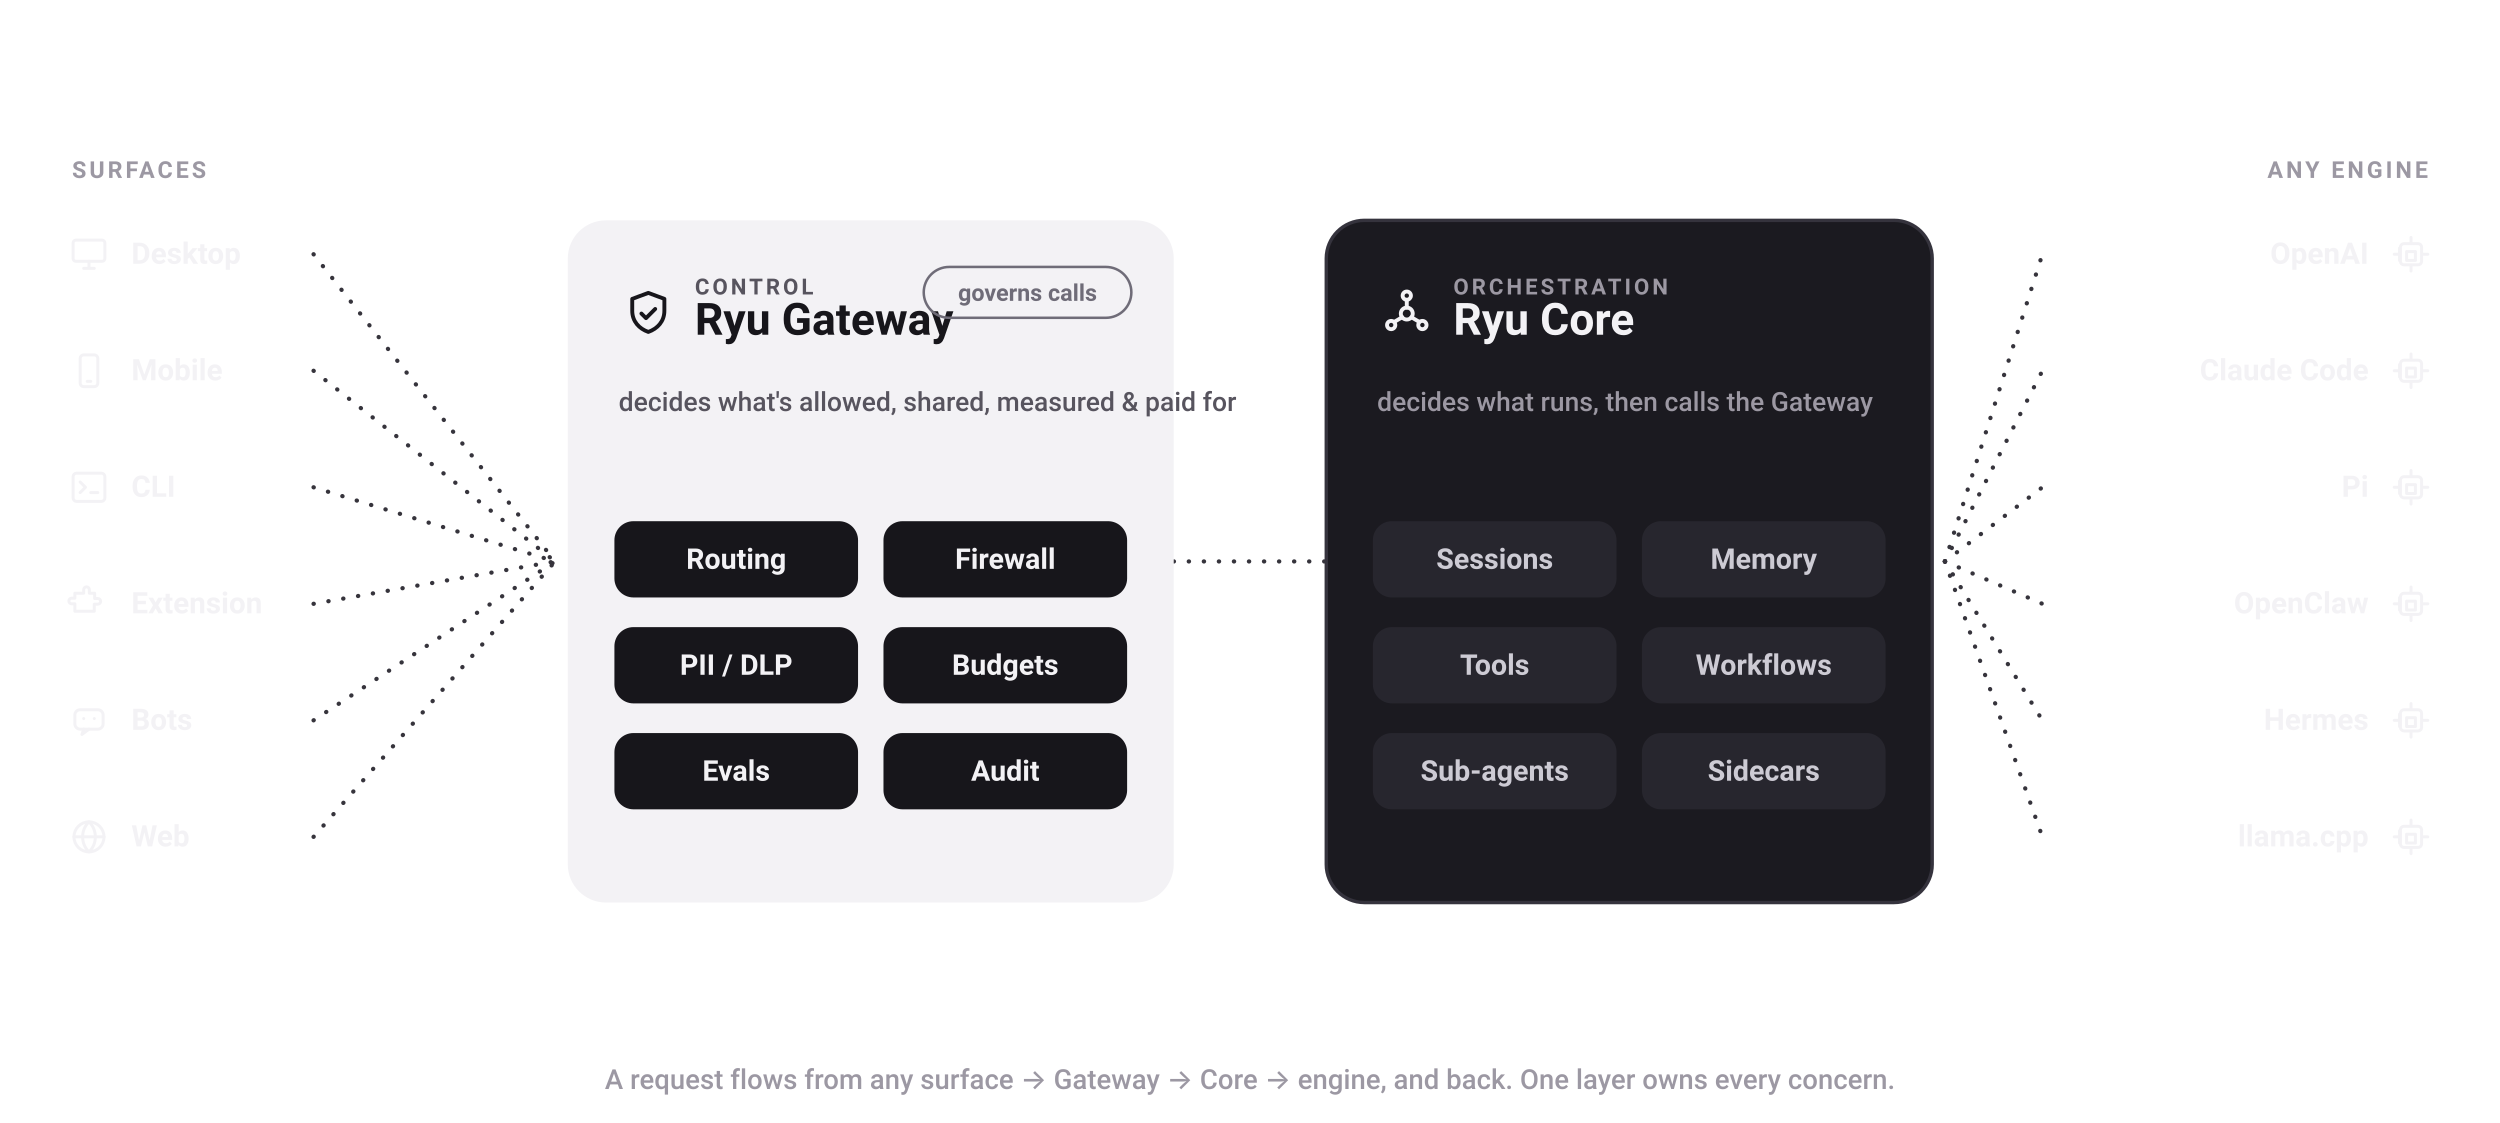
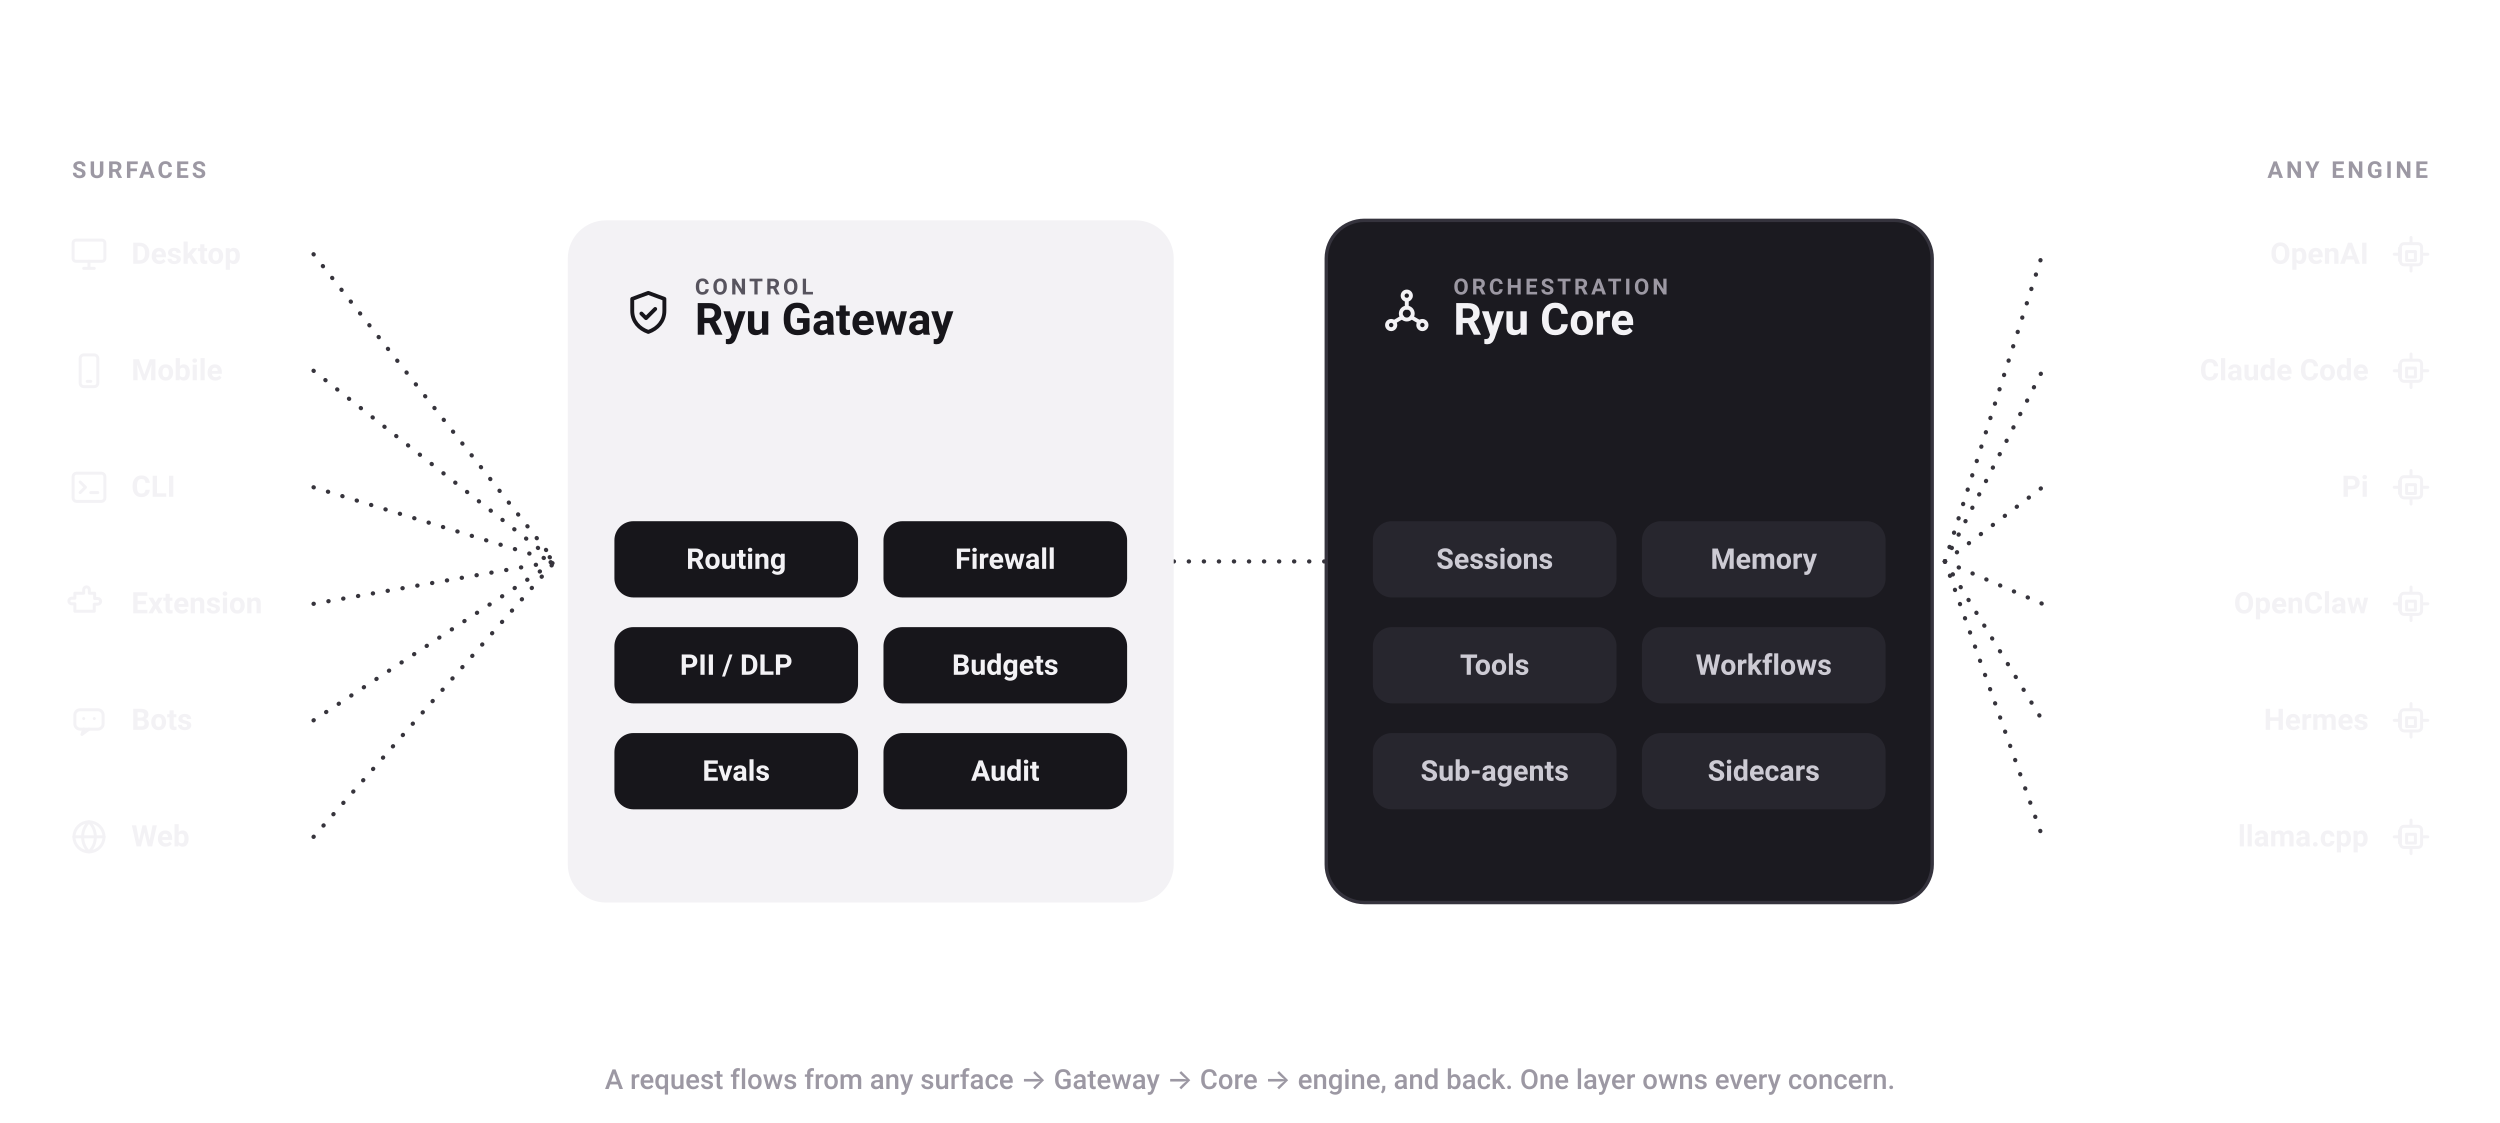
<svg xmlns="http://www.w3.org/2000/svg" viewBox="0 0 1180 530" width="1180" height="530" font-family="system-ui, -apple-system, 'Segoe UI', Roboto, sans-serif" role="img" aria-label="Ryu architecture: surfaces to Gateway to Core to any engine">
  <path d="M148 120 L262 265" stroke="#36343c" stroke-width="2" stroke-linecap="round" stroke-dasharray="0.1 7" fill="none" />
  <path d="M148 175 L262 265" stroke="#36343c" stroke-width="2" stroke-linecap="round" stroke-dasharray="0.1 7" fill="none" />
  <path d="M148 230 L262 265" stroke="#36343c" stroke-width="2" stroke-linecap="round" stroke-dasharray="0.1 7" fill="none" />
  <path d="M148 285 L262 265" stroke="#36343c" stroke-width="2" stroke-linecap="round" stroke-dasharray="0.1 7" fill="none" />
  <path d="M148 340 L262 265" stroke="#36343c" stroke-width="2" stroke-linecap="round" stroke-dasharray="0.1 7" fill="none" />
  <path d="M148 395 L262 265" stroke="#36343c" stroke-width="2" stroke-linecap="round" stroke-dasharray="0.1 7" fill="none" />
  <path d="M554 265 L626 265" stroke="#36343c" stroke-width="2" stroke-linecap="round" stroke-dasharray="0.1 7" fill="none" />
  <path d="M918 265 L964 120" stroke="#36343c" stroke-width="2" stroke-linecap="round" stroke-dasharray="0.1 7" fill="none" />
  <path d="M918 265 L964 175" stroke="#36343c" stroke-width="2" stroke-linecap="round" stroke-dasharray="0.1 7" fill="none" />
  <path d="M918 265 L964 230" stroke="#36343c" stroke-width="2" stroke-linecap="round" stroke-dasharray="0.1 7" fill="none" />
  <path d="M918 265 L964 285" stroke="#36343c" stroke-width="2" stroke-linecap="round" stroke-dasharray="0.1 7" fill="none" />
  <path d="M918 265 L964 340" stroke="#36343c" stroke-width="2" stroke-linecap="round" stroke-dasharray="0.1 7" fill="none" />
  <path d="M918 265 L964 395" stroke="#36343c" stroke-width="2" stroke-linecap="round" stroke-dasharray="0.1 7" fill="none" />
  <text x="34" y="84" font-family="system-ui, -apple-system, 'Segoe UI', Roboto, sans-serif" font-size="11" font-weight="700" fill="#9c98a3" letter-spacing="1.4" text-anchor="start">SURFACES</text>
  <text x="1146" y="84" font-family="system-ui, -apple-system, 'Segoe UI', Roboto, sans-serif" font-size="11" font-weight="700" fill="#9c98a3" letter-spacing="1.4" text-anchor="end">ANY ENGINE</text>
  <g transform="translate(32 110) scale(0.8333333)" fill="none" stroke="#f3f2f5" stroke-width="1.7" stroke-linecap="round" stroke-linejoin="round">
    <rect x="3" y="4" width="18" height="12" rx="1.6" />
    <path d="M9 20h6M12 16v4" />
  </g>
  <text x="62" y="124.5" font-family="system-ui, -apple-system, 'Segoe UI', Roboto, sans-serif" font-size="14" font-weight="600" fill="#f3f2f5" text-anchor="start">Desktop</text>
  <g transform="translate(32 165) scale(0.8333333)" fill="none" stroke="#f3f2f5" stroke-width="1.7" stroke-linecap="round" stroke-linejoin="round">
    <rect x="7" y="3" width="10" height="18" rx="2" />
    <path d="M11 18h2" />
  </g>
  <text x="62" y="179.5" font-family="system-ui, -apple-system, 'Segoe UI', Roboto, sans-serif" font-size="14" font-weight="600" fill="#f3f2f5" text-anchor="start">Mobile</text>
  <g transform="translate(32 220) scale(0.8333333)" fill="none" stroke="#f3f2f5" stroke-width="1.7" stroke-linecap="round" stroke-linejoin="round">
    <rect x="3" y="4" width="18" height="16" rx="2" />
    <path d="M7 9l3 3l-3 3M13 15h4" />
  </g>
  <text x="62" y="234.5" font-family="system-ui, -apple-system, 'Segoe UI', Roboto, sans-serif" font-size="14" font-weight="600" fill="#f3f2f5" text-anchor="start">CLI</text>
  <g transform="translate(32 275) scale(0.8333333)" fill="none" stroke="#f3f2f5" stroke-width="1.7" stroke-linecap="round" stroke-linejoin="round">
    <path d="M9 4a1.6 1.6 0 0 1 3.2 0V6h3v3h1.8a1.6 1.6 0 0 1 0 3.2H15v4H4V12H2.2a1.6 1.6 0 0 1 0-3.2H4V6h5z" />
  </g>
  <text x="62" y="289.5" font-family="system-ui, -apple-system, 'Segoe UI', Roboto, sans-serif" font-size="14" font-weight="600" fill="#f3f2f5" text-anchor="start">Extension</text>
  <g transform="translate(32 330) scale(0.8333333)" fill="none" stroke="#f3f2f5" stroke-width="1.7" stroke-linecap="round" stroke-linejoin="round">
    <rect x="4" y="6" width="16" height="11" rx="3" />
    <path d="M9 17l-1 3l4-3M9 11h.01M15 11h.01" />
  </g>
  <text x="62" y="344.5" font-family="system-ui, -apple-system, 'Segoe UI', Roboto, sans-serif" font-size="14" font-weight="600" fill="#f3f2f5" text-anchor="start">Bots</text>
  <g transform="translate(32 385) scale(0.8333333)" fill="none" stroke="#f3f2f5" stroke-width="1.7" stroke-linecap="round" stroke-linejoin="round">
    <circle cx="12" cy="12" r="8.5" />
    <path d="M3.5 12h17M12 3.5c2.4 2.3 3.6 5.3 3.6 8.5s-1.2 6.2-3.6 8.5c-2.4-2.3-3.6-5.3-3.6-8.5S9.6 5.8 12 3.5z" />
  </g>
  <text x="62" y="399.5" font-family="system-ui, -apple-system, 'Segoe UI', Roboto, sans-serif" font-size="14" font-weight="600" fill="#f3f2f5" text-anchor="start">Web</text>
  <g transform="translate(1128 110) scale(0.8333333)" fill="none" stroke="#f3f2f5" stroke-width="1.7" stroke-linecap="round" stroke-linejoin="round">
    <rect x="6" y="6" width="12" height="12" rx="2" />
    <path d="M9.5 10.5h5v5h-5zM12 2.5v3M12 18.5v3M2.5 12h3M18.5 12h3M5.5 12V8.5M5.5 12v3.5" />
  </g>
  <text x="1118" y="124.5" font-family="system-ui, -apple-system, 'Segoe UI', Roboto, sans-serif" font-size="14" font-weight="600" fill="#f3f2f5" text-anchor="end">OpenAI</text>
  <g transform="translate(1128 165) scale(0.8333333)" fill="none" stroke="#f3f2f5" stroke-width="1.7" stroke-linecap="round" stroke-linejoin="round">
    <rect x="6" y="6" width="12" height="12" rx="2" />
    <path d="M9.5 10.5h5v5h-5zM12 2.5v3M12 18.5v3M2.5 12h3M18.5 12h3M5.5 12V8.5M5.5 12v3.5" />
  </g>
  <text x="1118" y="179.5" font-family="system-ui, -apple-system, 'Segoe UI', Roboto, sans-serif" font-size="14" font-weight="600" fill="#f3f2f5" text-anchor="end">Claude Code</text>
  <g transform="translate(1128 220) scale(0.8333333)" fill="none" stroke="#f3f2f5" stroke-width="1.7" stroke-linecap="round" stroke-linejoin="round">
    <rect x="6" y="6" width="12" height="12" rx="2" />
    <path d="M9.5 10.5h5v5h-5zM12 2.5v3M12 18.5v3M2.5 12h3M18.5 12h3M5.5 12V8.5M5.5 12v3.5" />
  </g>
  <text x="1118" y="234.5" font-family="system-ui, -apple-system, 'Segoe UI', Roboto, sans-serif" font-size="14" font-weight="600" fill="#f3f2f5" text-anchor="end">Pi</text>
  <g transform="translate(1128 275) scale(0.8333333)" fill="none" stroke="#f3f2f5" stroke-width="1.7" stroke-linecap="round" stroke-linejoin="round">
    <rect x="6" y="6" width="12" height="12" rx="2" />
    <path d="M9.5 10.5h5v5h-5zM12 2.5v3M12 18.5v3M2.5 12h3M18.5 12h3M5.5 12V8.5M5.5 12v3.5" />
  </g>
  <text x="1118" y="289.5" font-family="system-ui, -apple-system, 'Segoe UI', Roboto, sans-serif" font-size="14" font-weight="600" fill="#f3f2f5" text-anchor="end">OpenClaw</text>
  <g transform="translate(1128 330) scale(0.8333333)" fill="none" stroke="#f3f2f5" stroke-width="1.7" stroke-linecap="round" stroke-linejoin="round">
    <rect x="6" y="6" width="12" height="12" rx="2" />
    <path d="M9.5 10.5h5v5h-5zM12 2.5v3M12 18.5v3M2.5 12h3M18.5 12h3M5.5 12V8.5M5.5 12v3.5" />
  </g>
  <text x="1118" y="344.5" font-family="system-ui, -apple-system, 'Segoe UI', Roboto, sans-serif" font-size="14" font-weight="600" fill="#f3f2f5" text-anchor="end">Hermes</text>
  <g transform="translate(1128 385) scale(0.8333333)" fill="none" stroke="#f3f2f5" stroke-width="1.7" stroke-linecap="round" stroke-linejoin="round">
    <rect x="6" y="6" width="12" height="12" rx="2" />
    <path d="M9.5 10.5h5v5h-5zM12 2.5v3M12 18.5v3M2.5 12h3M18.5 12h3M5.5 12V8.5M5.5 12v3.5" />
  </g>
  <text x="1118" y="399.5" font-family="system-ui, -apple-system, 'Segoe UI', Roboto, sans-serif" font-size="14" font-weight="600" fill="#f3f2f5" text-anchor="end">llama.cpp</text>
  <rect x="268" y="104" width="286" height="322" rx="18" fill="#f3f2f5" stroke="none" stroke-width="0" />
  <g transform="translate(293 135) scale(1.083333)" fill="none" stroke="#17161b" stroke-width="1.7" stroke-linecap="round" stroke-linejoin="round">
    <path d="M12 3l7 2.6v5.2c0 4.6-3 7.8-7 9.2c-4-1.4-7-4.6-7-9.2V5.6z" />
    <path d="M9 12l2 2l4-4" />
  </g>
  <text x="328" y="139" font-family="system-ui, -apple-system, 'Segoe UI', Roboto, sans-serif" font-size="10.5" font-weight="700" fill="#57545e" letter-spacing="1.4" text-anchor="start">CONTROL</text>
  <text x="328" y="158" font-family="system-ui, -apple-system, 'Segoe UI', Roboto, sans-serif" font-size="21" font-weight="700" fill="#17161b" text-anchor="start">Ryu Gateway</text>
-   <rect x="436" y="126" width="98" height="24" rx="12" fill="none" stroke="#6f6c78" stroke-width="1.2" />
-   <text x="485" y="142" font-family="system-ui, -apple-system, 'Segoe UI', Roboto, sans-serif" font-size="11" font-weight="600" fill="#6f6c78" text-anchor="middle">governs calls</text>
-   <text x="292" y="194" font-family="system-ui, -apple-system, 'Segoe UI', Roboto, sans-serif" font-size="12.5" font-weight="500" fill="#57545e" text-anchor="start">decides what's allowed, shared, measured &amp; paid for</text>
  <rect x="290" y="246" width="115" height="36" rx="9" fill="#17161b" />
  <text x="347.5" y="268.5" font-family="system-ui, -apple-system, 'Segoe UI', Roboto, sans-serif" font-size="13.5" font-weight="600" fill="#f3f2f5" text-anchor="middle">Routing</text>
  <rect x="417" y="246" width="115" height="36" rx="9" fill="#17161b" />
  <text x="474.5" y="268.5" font-family="system-ui, -apple-system, 'Segoe UI', Roboto, sans-serif" font-size="13.5" font-weight="600" fill="#f3f2f5" text-anchor="middle">Firewall</text>
  <rect x="290" y="296" width="115" height="36" rx="9" fill="#17161b" />
  <text x="347.5" y="318.5" font-family="system-ui, -apple-system, 'Segoe UI', Roboto, sans-serif" font-size="13.5" font-weight="600" fill="#f3f2f5" text-anchor="middle">PII / DLP</text>
  <rect x="417" y="296" width="115" height="36" rx="9" fill="#17161b" />
  <text x="474.5" y="318.5" font-family="system-ui, -apple-system, 'Segoe UI', Roboto, sans-serif" font-size="13.5" font-weight="600" fill="#f3f2f5" text-anchor="middle">Budgets</text>
  <rect x="290" y="346" width="115" height="36" rx="9" fill="#17161b" />
  <text x="347.5" y="368.5" font-family="system-ui, -apple-system, 'Segoe UI', Roboto, sans-serif" font-size="13.5" font-weight="600" fill="#f3f2f5" text-anchor="middle">Evals</text>
  <rect x="417" y="346" width="115" height="36" rx="9" fill="#17161b" />
  <text x="474.5" y="368.5" font-family="system-ui, -apple-system, 'Segoe UI', Roboto, sans-serif" font-size="13.5" font-weight="600" fill="#f3f2f5" text-anchor="middle">Audit</text>
  <rect x="626" y="104" width="286" height="322" rx="18" fill="#1b1a20" stroke="#35333d" stroke-width="1.6" />
  <g transform="translate(651 135) scale(1.083333)" fill="none" stroke="#f3f2f5" stroke-width="1.7" stroke-linecap="round" stroke-linejoin="round">
    <circle cx="12" cy="12" r="2.6" />
    <circle cx="12" cy="4.2" r="1.8" />
    <circle cx="5.2" cy="17" r="1.8" />
    <circle cx="18.8" cy="17" r="1.8" />
    <path d="M12 6v3.4M10 13.6l-3.4 2M14 13.6l3.4 2" />
  </g>
  <text x="686" y="139" font-family="system-ui, -apple-system, 'Segoe UI', Roboto, sans-serif" font-size="10.5" font-weight="700" fill="#9c98a3" letter-spacing="1.4" text-anchor="start">ORCHESTRATION</text>
  <text x="686" y="158" font-family="system-ui, -apple-system, 'Segoe UI', Roboto, sans-serif" font-size="21" font-weight="700" fill="#f3f2f5" text-anchor="start">Ryu Core</text>
-   <text x="650" y="194" font-family="system-ui, -apple-system, 'Segoe UI', Roboto, sans-serif" font-size="12.5" font-weight="500" fill="#9c98a3" text-anchor="start">decides what runs, then calls the Gateway</text>
  <rect x="648" y="246" width="115" height="36" rx="9" fill="#27262e" />
  <text x="705.5" y="268.5" font-family="system-ui, -apple-system, 'Segoe UI', Roboto, sans-serif" font-size="13.5" font-weight="600" fill="#cdcbd4" text-anchor="middle">Sessions</text>
  <rect x="775" y="246" width="115" height="36" rx="9" fill="#27262e" />
  <text x="832.5" y="268.5" font-family="system-ui, -apple-system, 'Segoe UI', Roboto, sans-serif" font-size="13.5" font-weight="600" fill="#cdcbd4" text-anchor="middle">Memory</text>
  <rect x="648" y="296" width="115" height="36" rx="9" fill="#27262e" />
  <text x="705.5" y="318.5" font-family="system-ui, -apple-system, 'Segoe UI', Roboto, sans-serif" font-size="13.5" font-weight="600" fill="#cdcbd4" text-anchor="middle">Tools</text>
  <rect x="775" y="296" width="115" height="36" rx="9" fill="#27262e" />
  <text x="832.5" y="318.5" font-family="system-ui, -apple-system, 'Segoe UI', Roboto, sans-serif" font-size="13.5" font-weight="600" fill="#cdcbd4" text-anchor="middle">Workflows</text>
  <rect x="648" y="346" width="115" height="36" rx="9" fill="#27262e" />
  <text x="705.5" y="368.5" font-family="system-ui, -apple-system, 'Segoe UI', Roboto, sans-serif" font-size="13.5" font-weight="600" fill="#cdcbd4" text-anchor="middle">Sub-agents</text>
  <rect x="775" y="346" width="115" height="36" rx="9" fill="#27262e" />
  <text x="832.5" y="368.5" font-family="system-ui, -apple-system, 'Segoe UI', Roboto, sans-serif" font-size="13.5" font-weight="600" fill="#cdcbd4" text-anchor="middle">Sidecars</text>
  <text x="590" y="514" font-family="system-ui, -apple-system, 'Segoe UI', Roboto, sans-serif" font-size="13" font-weight="500" fill="#9c98a3" text-anchor="middle">A request flows from any surface → Gateway → Core → engine, and back. One layer owns every concern.</text>
</svg>
